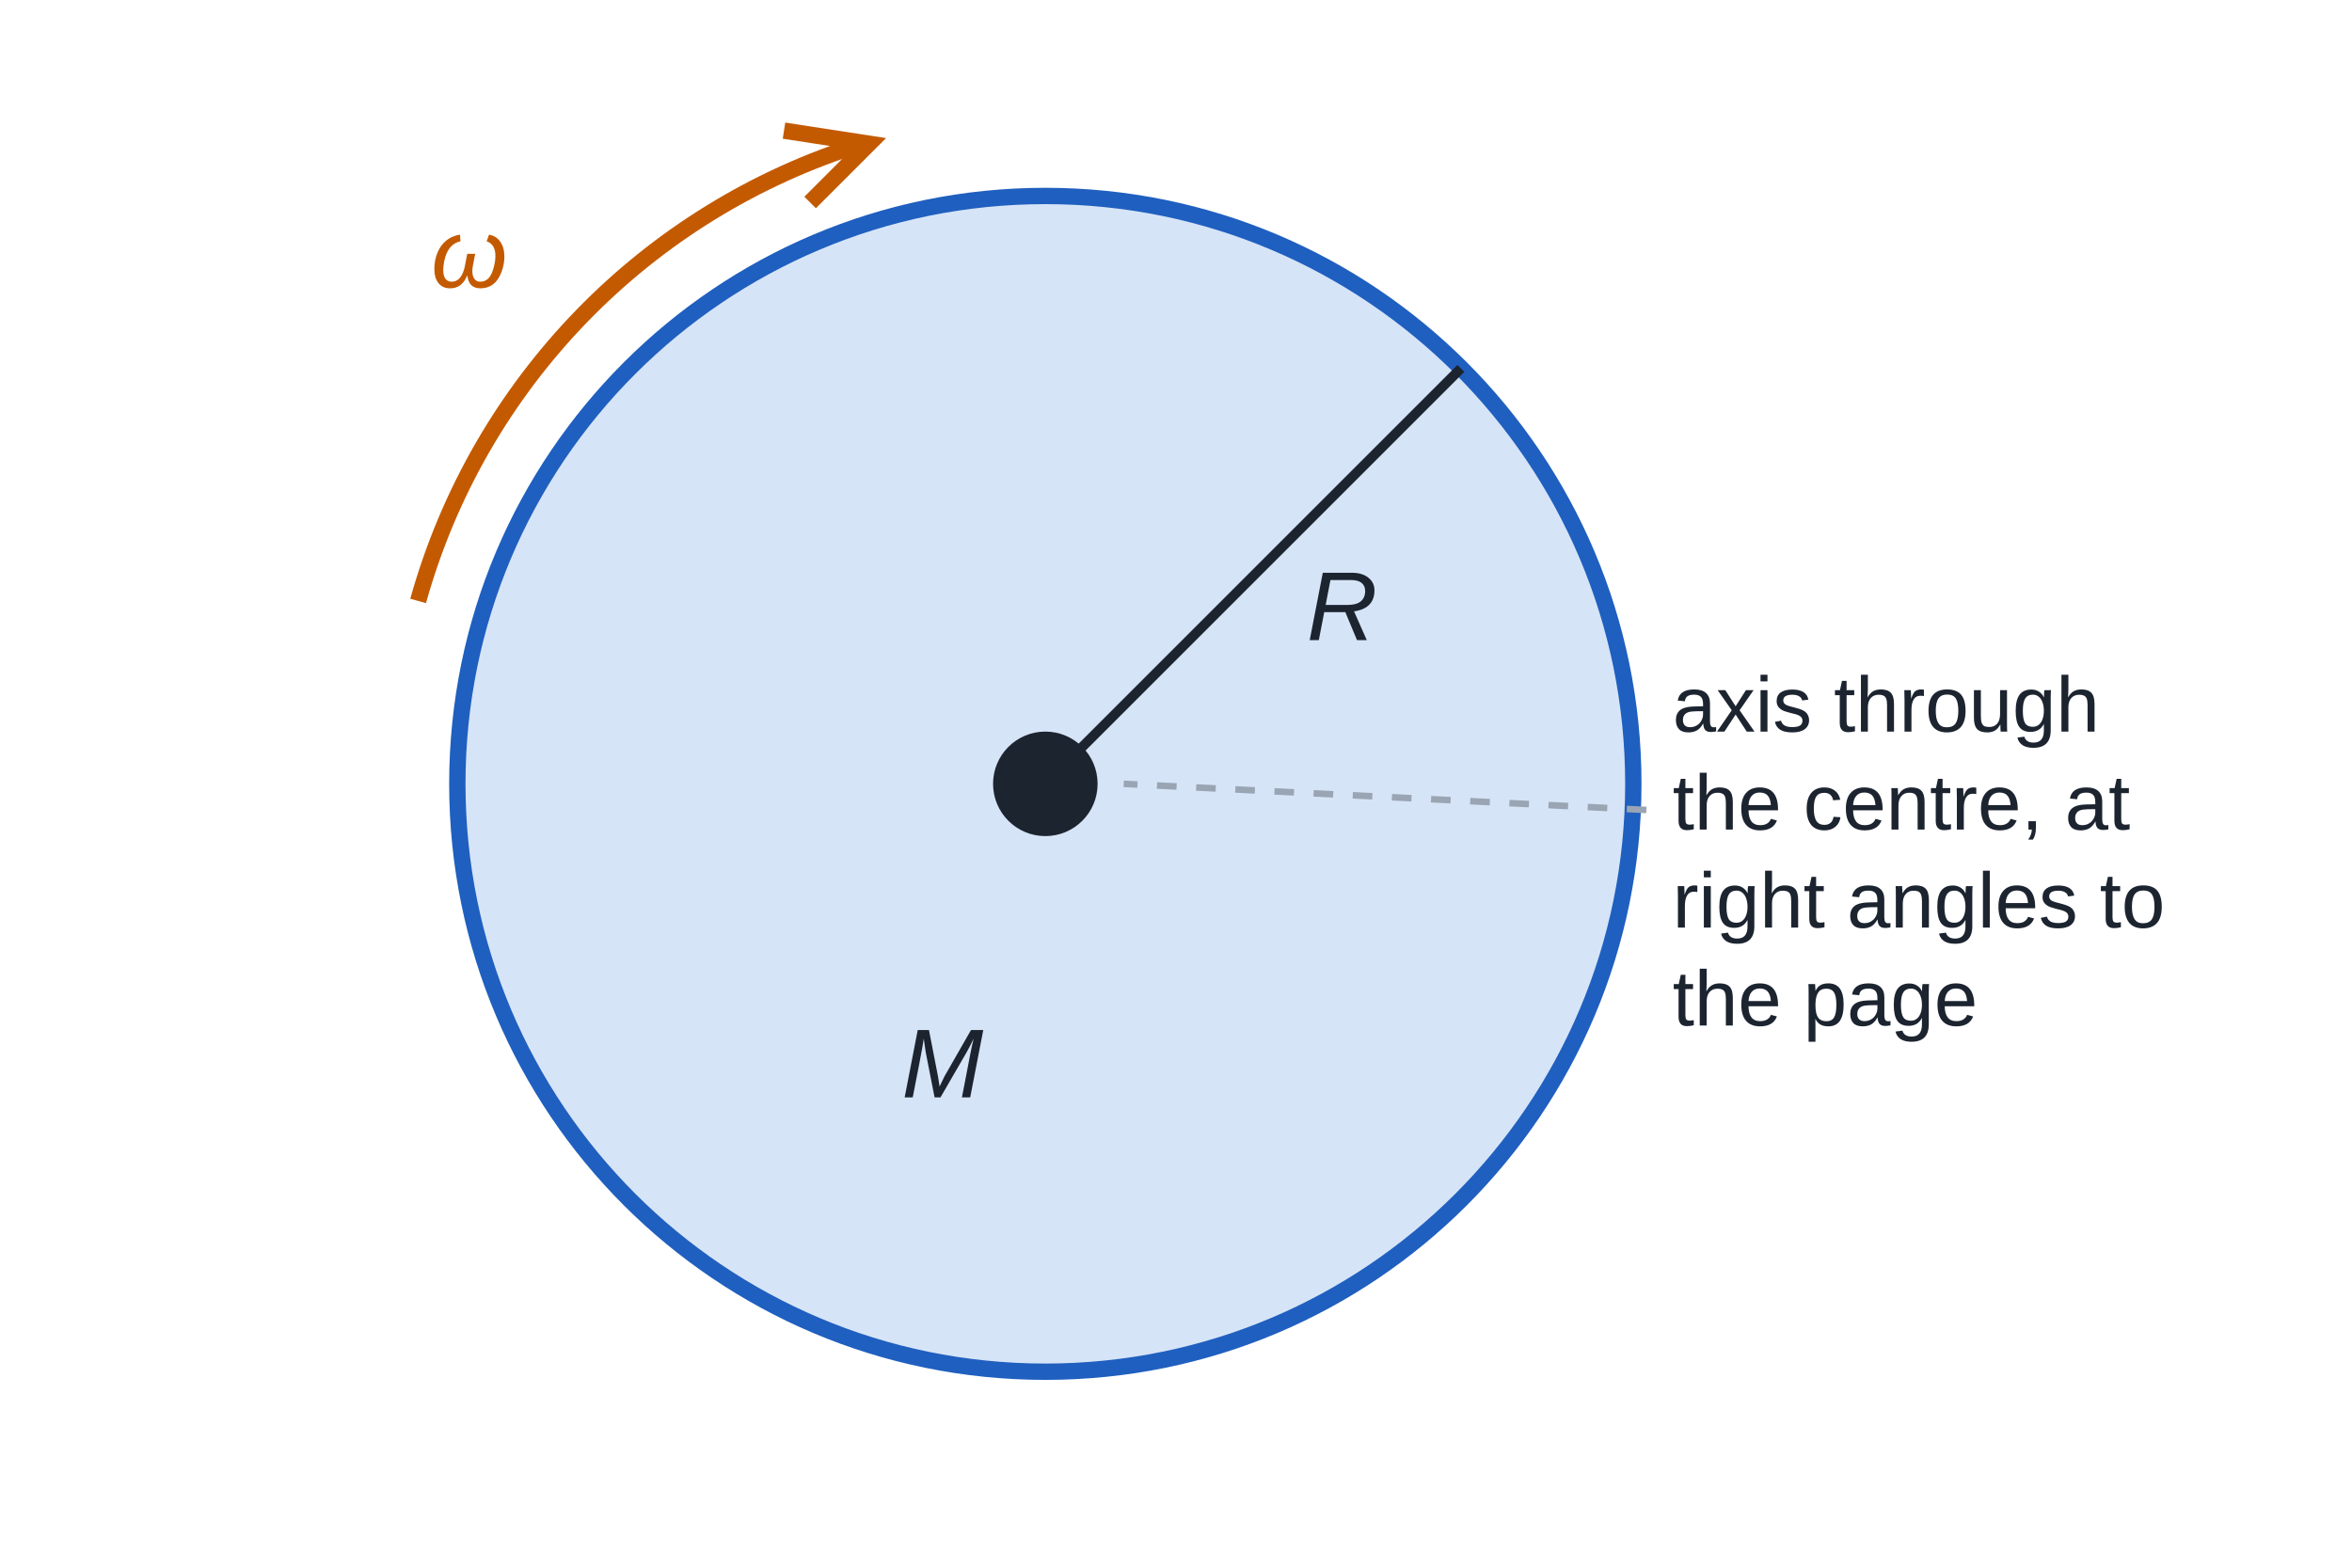
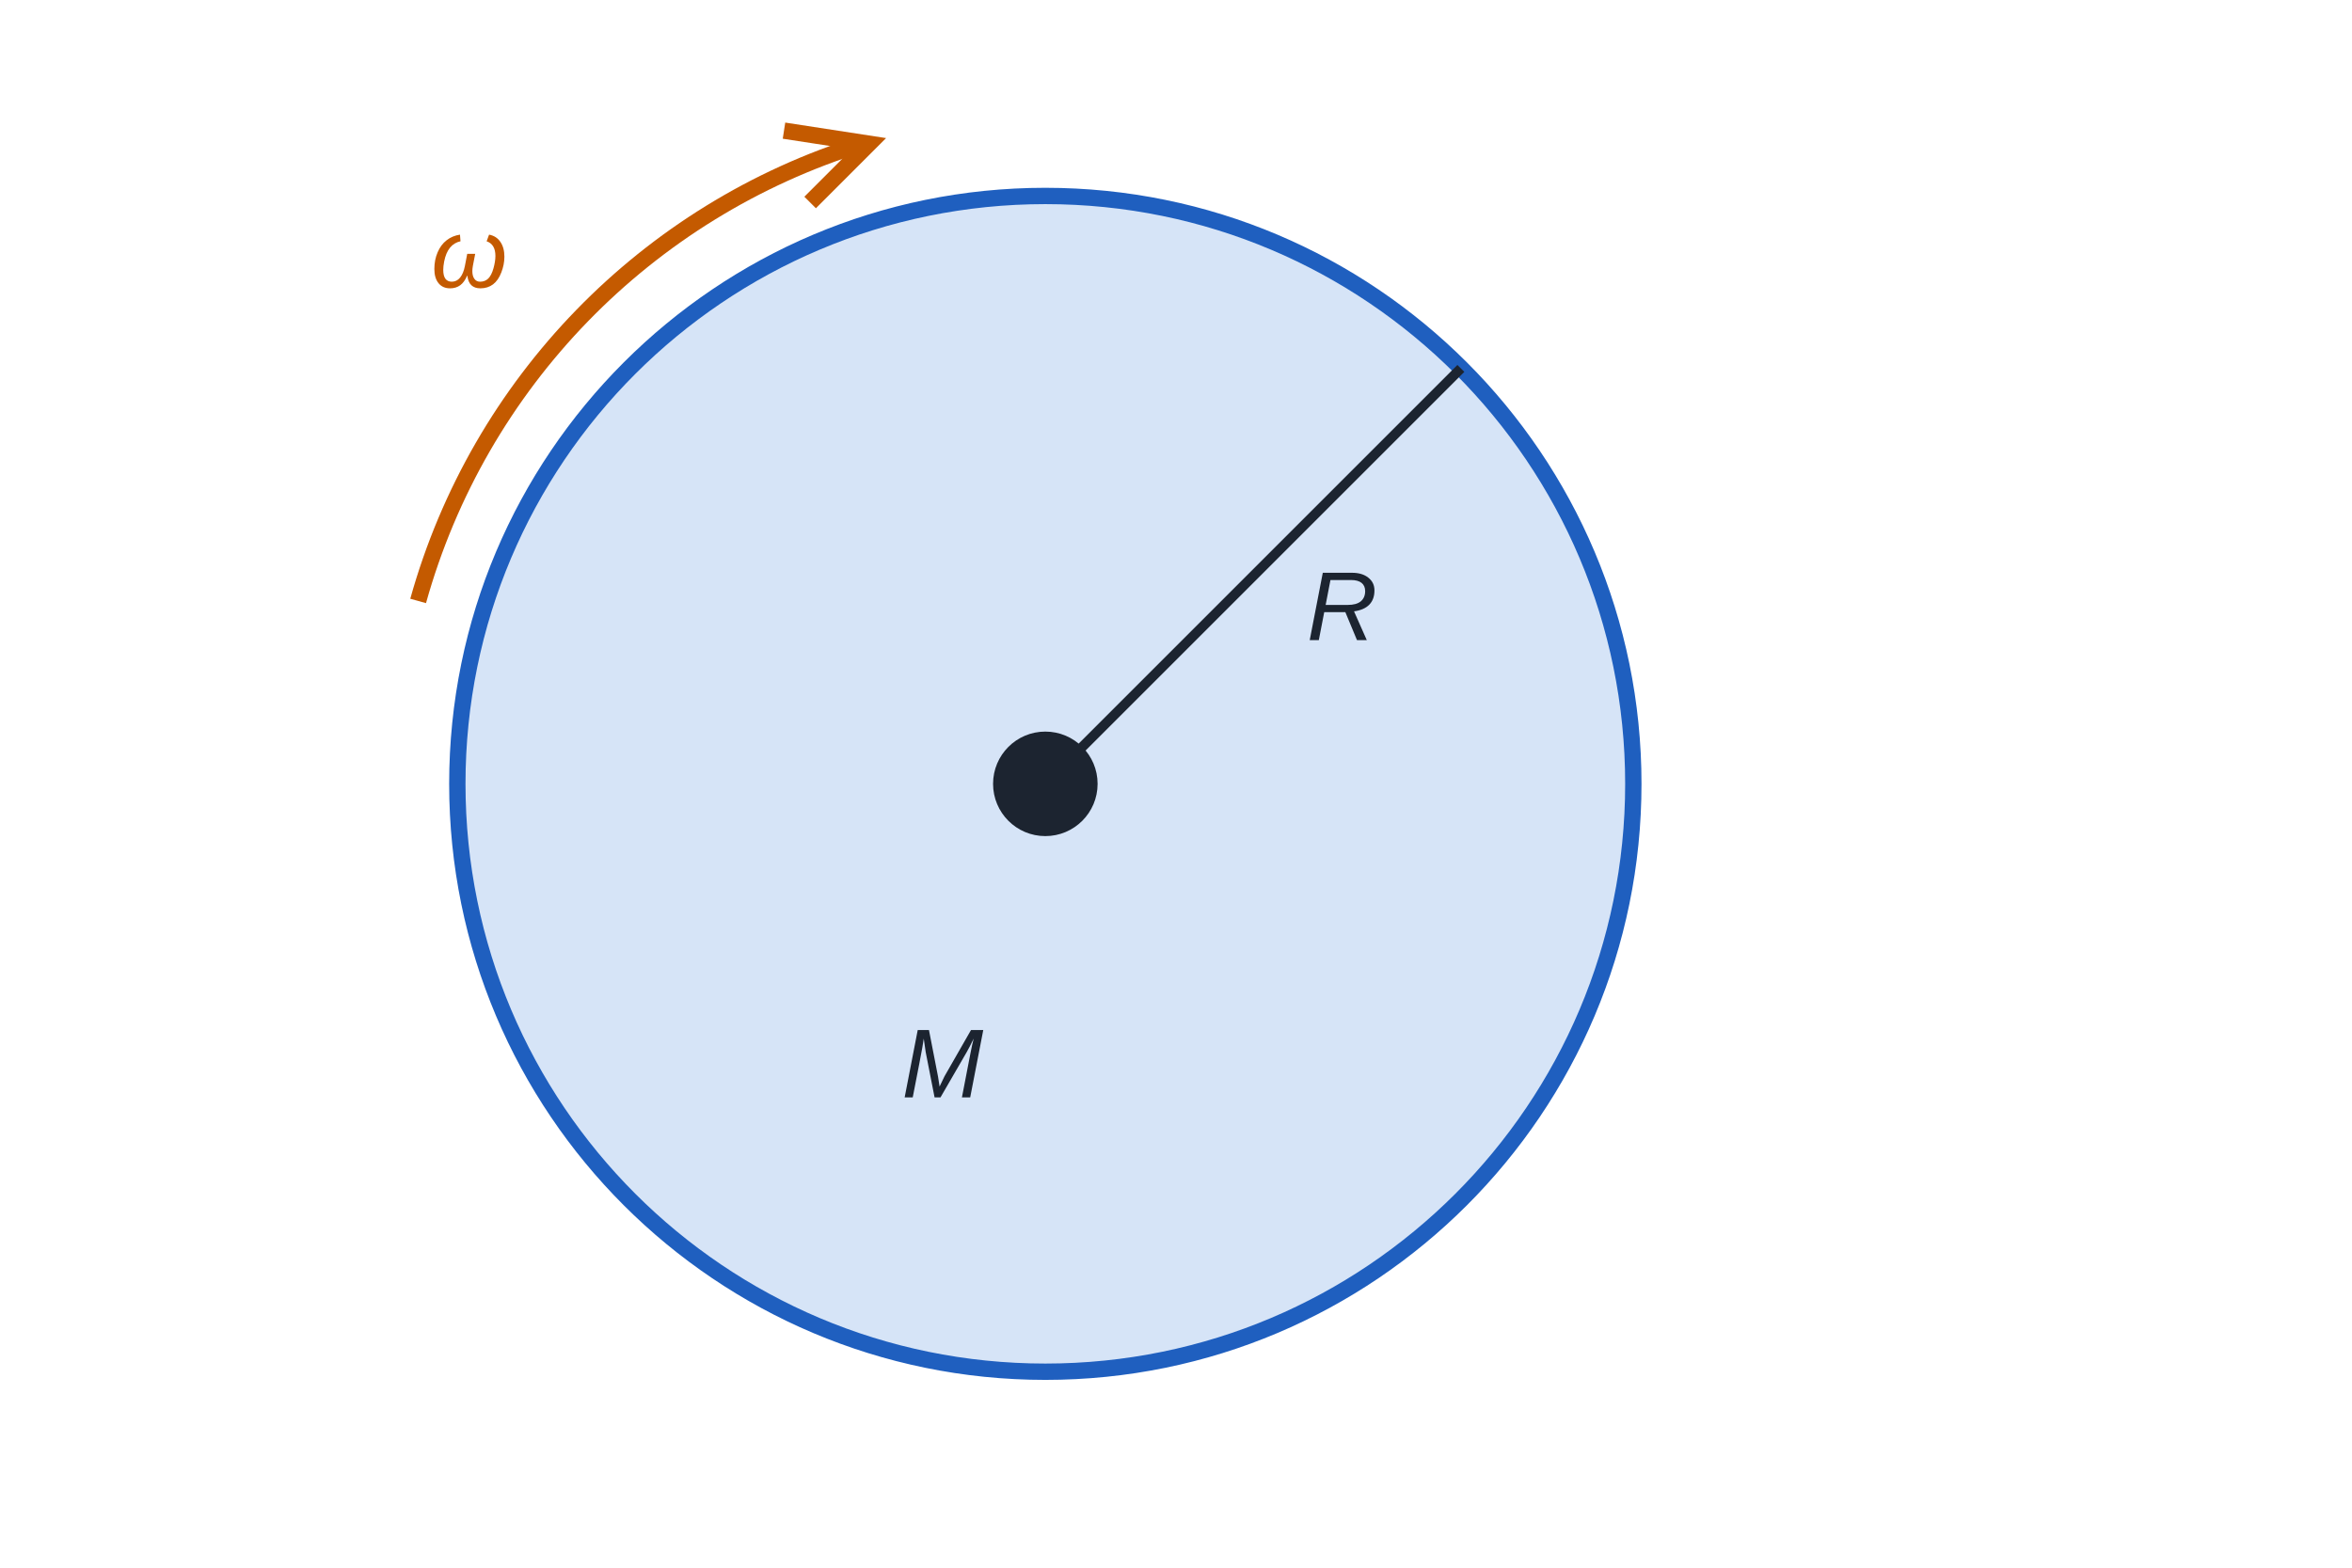
<svg xmlns="http://www.w3.org/2000/svg" viewBox="0 0 360 240" font-family="Arial, sans-serif" fill="#1c2430">
  <circle cx="160" cy="120" r="90" fill="#d6e4f7" stroke="#1f5fbf" stroke-width="2.5" />
  <circle cx="160" cy="120" r="8" fill="#1c2430" />
  <line x1="160" y1="120" x2="223.6" y2="56.4" stroke="#1c2430" stroke-width="1.5" />
  <text x="200" y="98" font-size="15" font-style="italic">R</text>
  <text x="138" y="168" font-size="15" font-style="italic">M</text>
  <path d="M 64 92 A 102 102 0 0 1 132 22" fill="none" stroke="#c45a00" stroke-width="2.5" />
  <path d="M120 20 L133 22 L124 31" fill="none" stroke="#c45a00" stroke-width="2.5" />
  <text x="66" y="44" font-size="15" fill="#c45a00" font-style="italic">ω</text>
-   <text x="256" y="112" font-size="12">axis through</text>
-   <text x="256" y="127" font-size="12">the centre, at</text>
-   <text x="256" y="142" font-size="12">right angles to</text>
-   <text x="256" y="157" font-size="12">the page</text>
-   <line x1="252" y1="124" x2="172" y2="120" stroke="#9aa5b4" stroke-width="1" stroke-dasharray="3 3" />
</svg>
